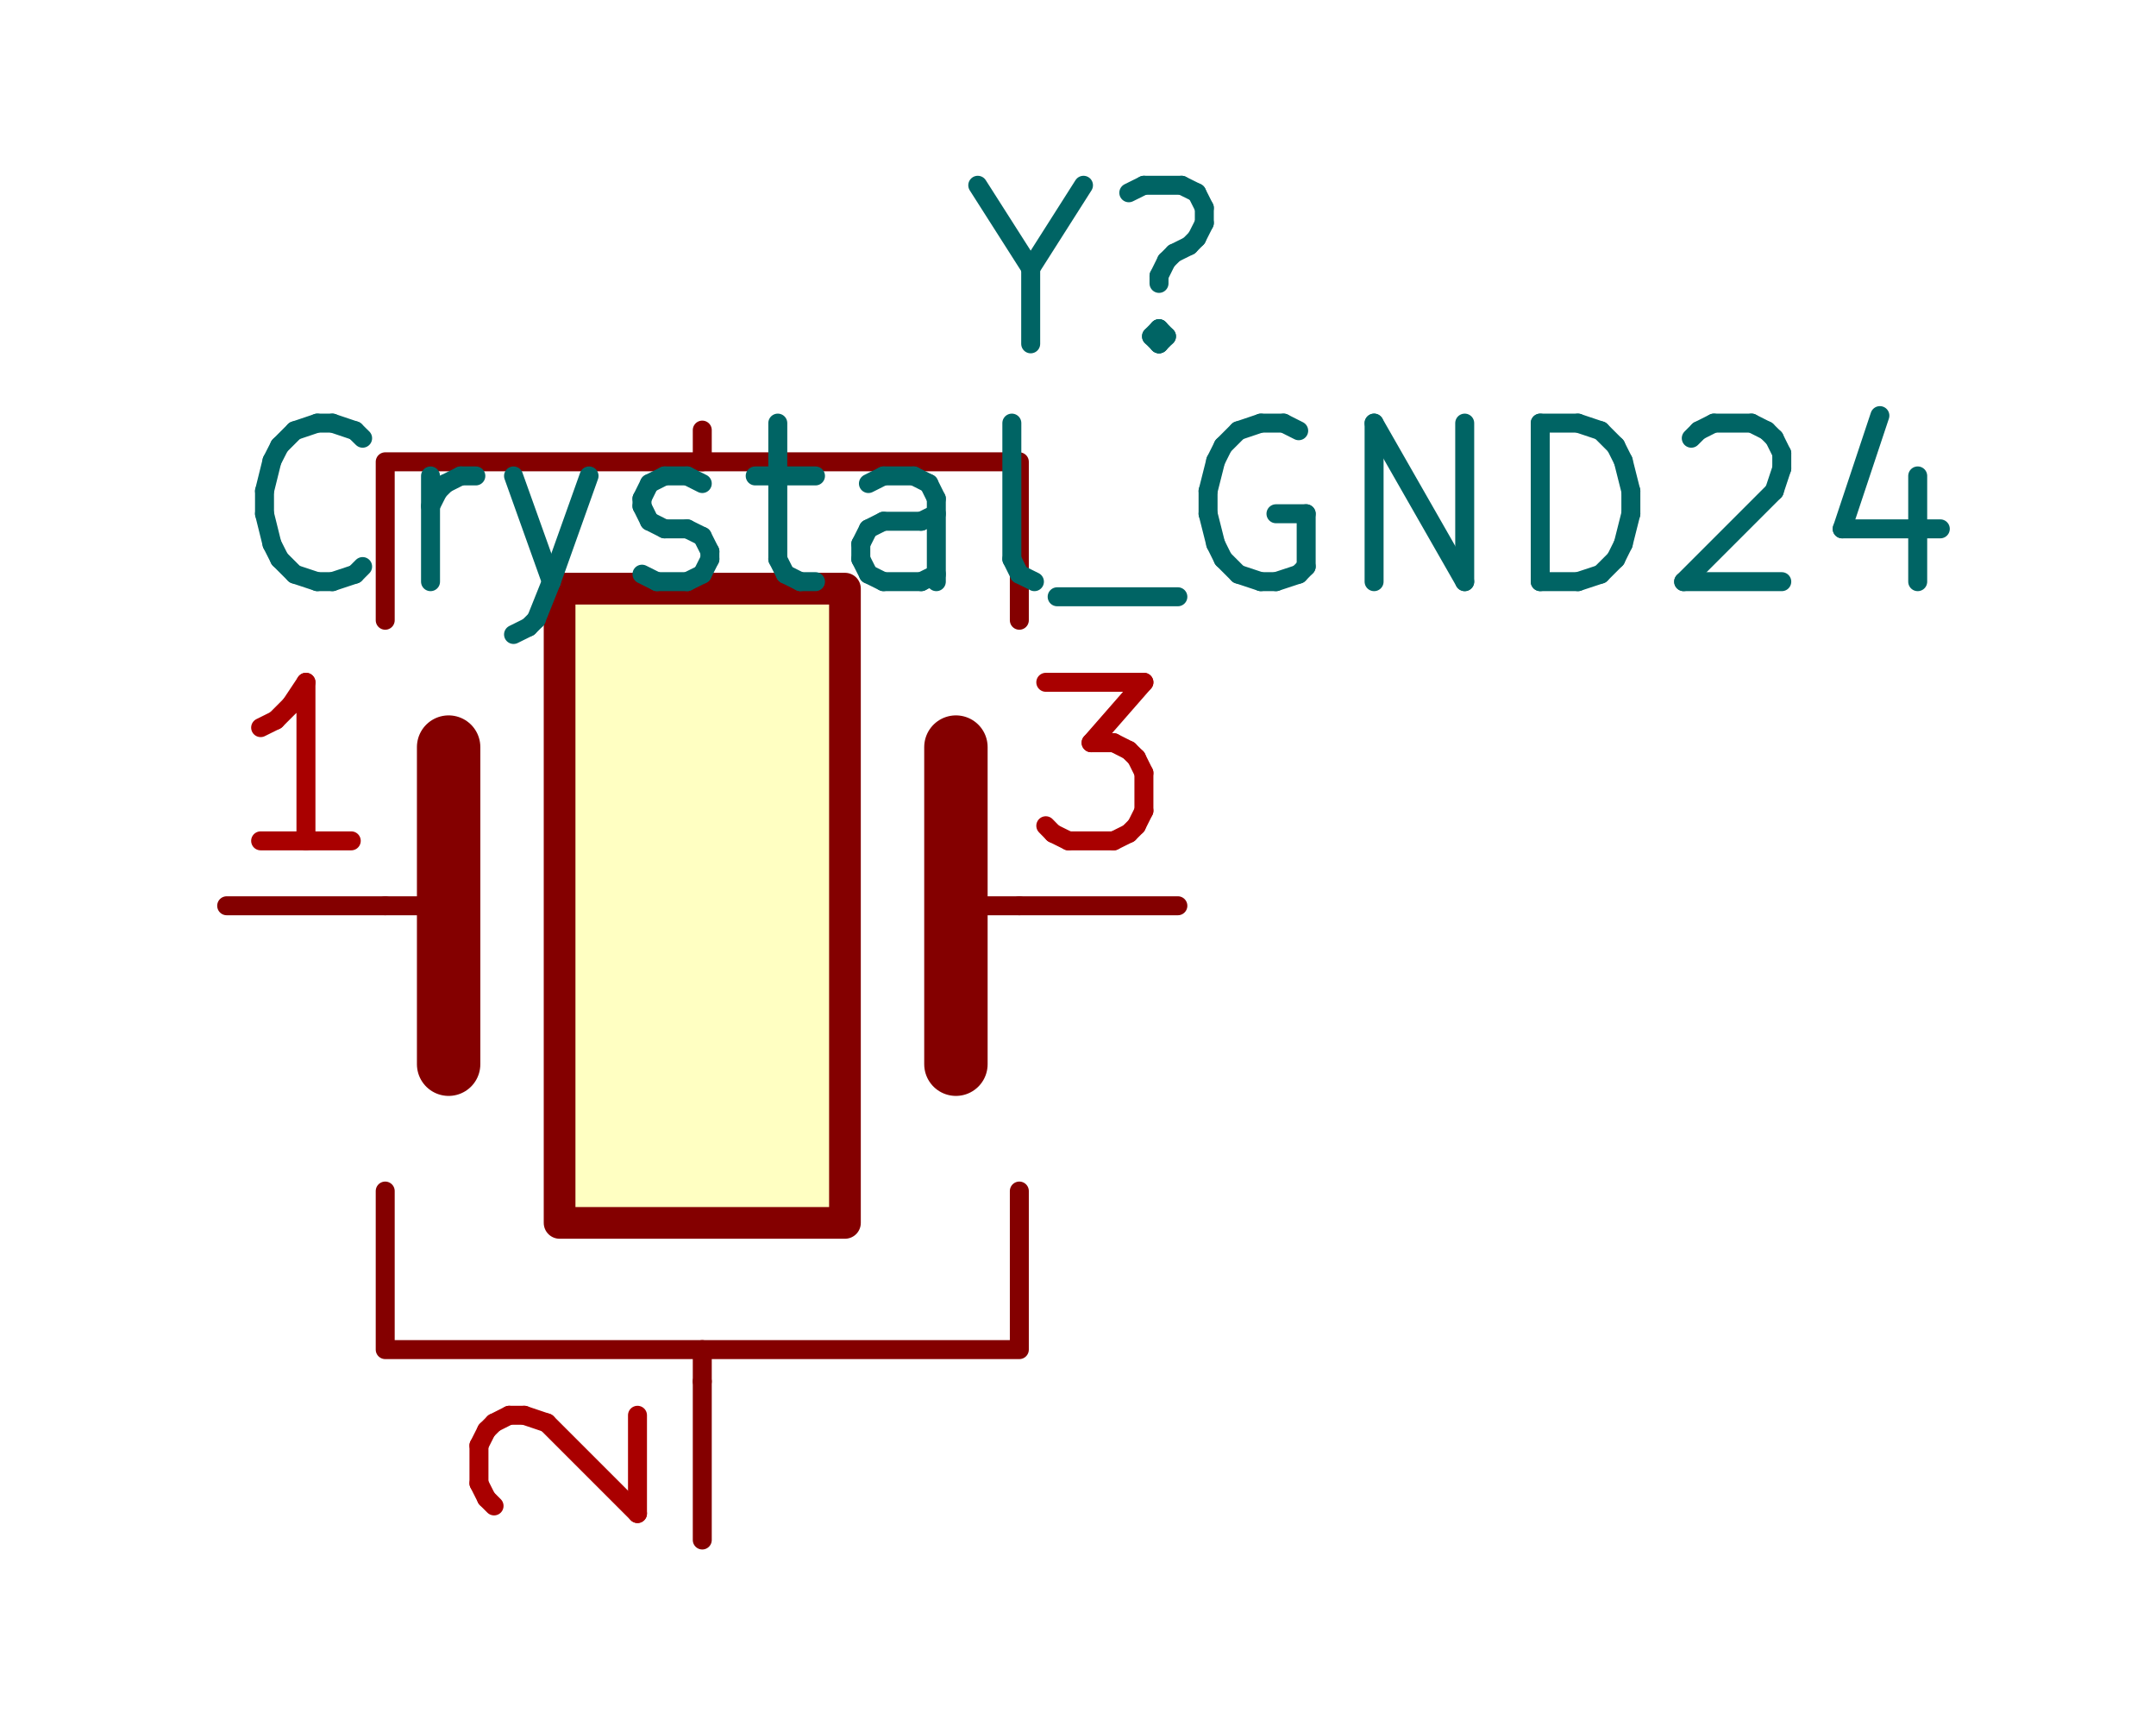
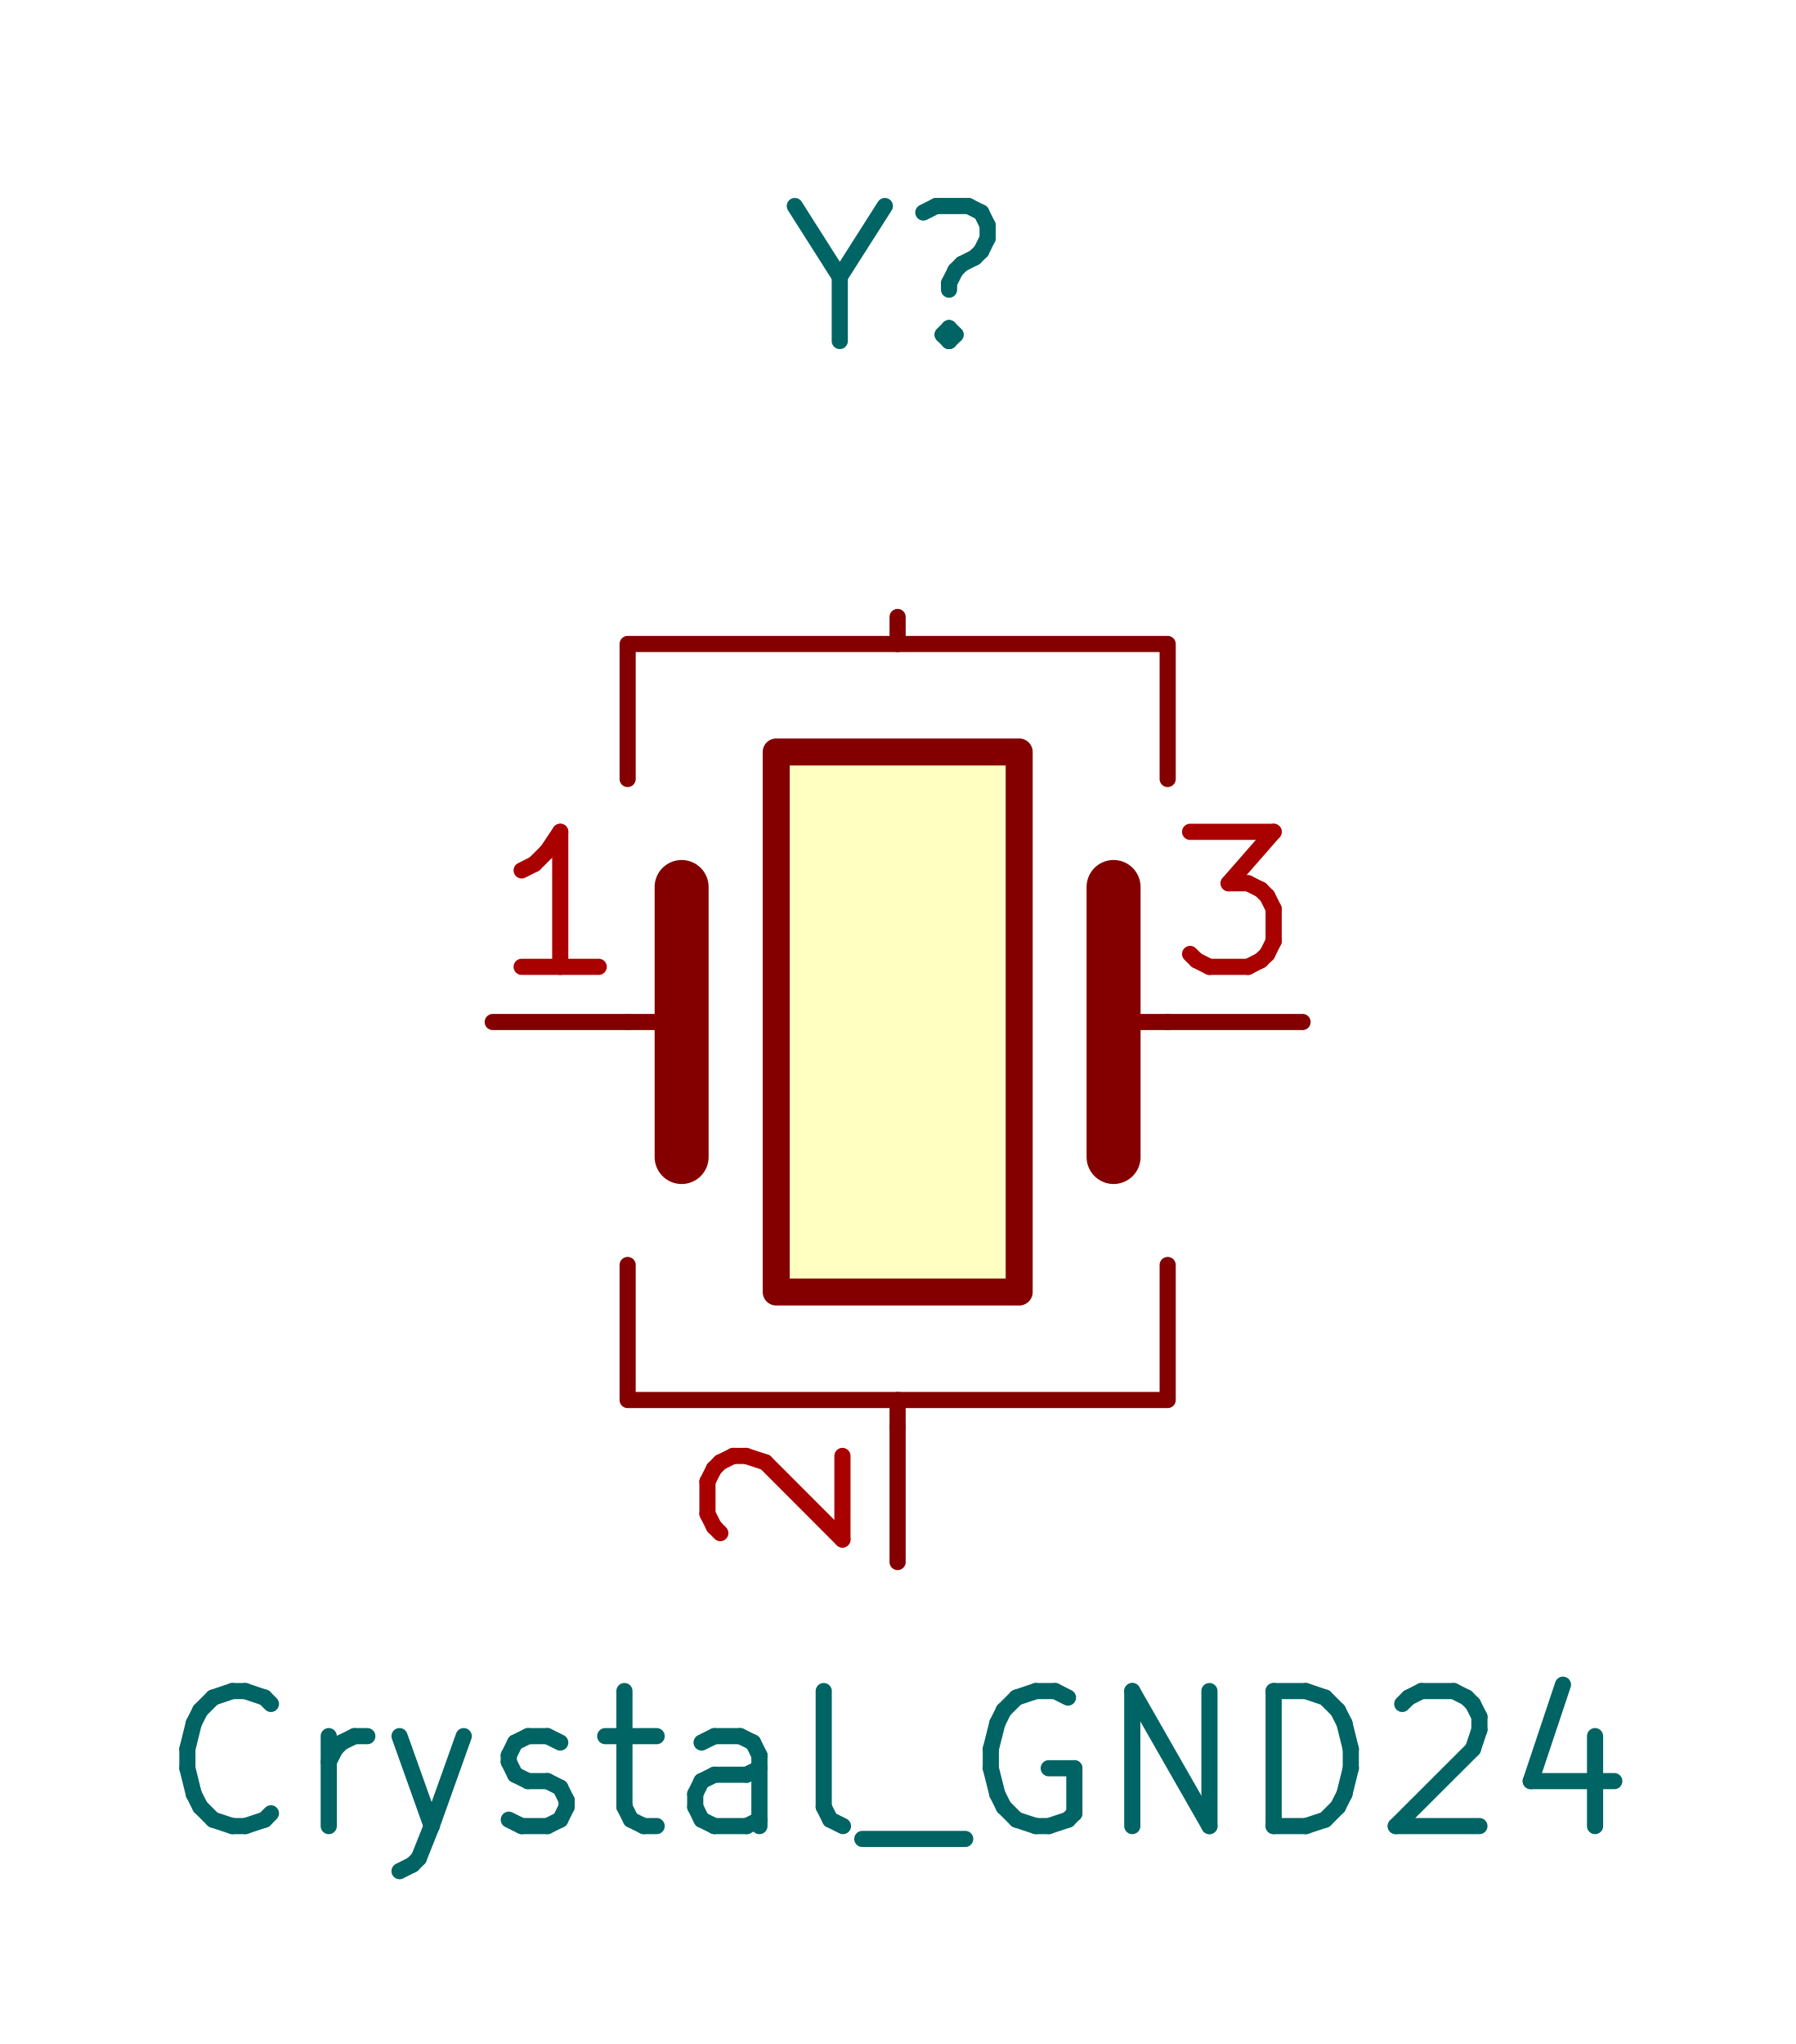
- <svg xmlns="http://www.w3.org/2000/svg" version="1.1" width="100%" height="100%" viewBox="0 0 17.272 13.868">
+ <svg xmlns="http://www.w3.org/2000/svg" version="1.1" width="100%" height="100%" viewBox="0 0 16.891 19.228">
  <g style="fill:#000000; fill-opacity:1;stroke:#000000; stroke-opacity:1; stroke-linecap:round; stroke-linejoin:round;" transform="translate(0 0) scale(1 1)">
</g>
  <g style="fill:#FFFFC2; fill-opacity:1; stroke:none;">
-     <rect x="4.483" y="4.715" width="2.286" height="5.08" rx="0" />
-     <path style="fill:none;  stroke:#840000; stroke-width:0.152; stroke-opacity:1;  stroke-linecap:round; stroke-linejoin:round;fill:none" d="M 3.086,4.968 3.086,3.699 8.166,3.699 8.166,4.968 " />
-     <path style="fill:none;  stroke:#840000; stroke-width:0.152; stroke-opacity:1;  stroke-linecap:round; stroke-linejoin:round;fill:none" d="M 3.086,7.255 3.594,7.255 " />
-     <path style="fill:none;  stroke:#840000; stroke-width:0.152; stroke-opacity:1;  stroke-linecap:round; stroke-linejoin:round;fill:none" d="M 3.086,9.54 3.086,10.81 8.166,10.81 8.166,9.54 " />
-     <path style="fill:none;  stroke:#840000; stroke-width:0.508; stroke-opacity:1;  stroke-linecap:round; stroke-linejoin:round;fill:none" d="M 3.594,8.524 3.594,5.984 " />
+     <rect x="7.303" y="7.074" width="2.286" height="5.08" rx="0" />
+     <path style="fill:none;  stroke:#840000; stroke-width:0.152; stroke-opacity:1;  stroke-linecap:round; stroke-linejoin:round;fill:none" d="M 5.905,7.328 5.905,6.058 10.986,6.058 10.986,7.328 " />
+     <path style="fill:none;  stroke:#840000; stroke-width:0.152; stroke-opacity:1;  stroke-linecap:round; stroke-linejoin:round;fill:none" d="M 5.905,9.614 6.413,9.614 " />
+     <path style="fill:none;  stroke:#840000; stroke-width:0.152; stroke-opacity:1;  stroke-linecap:round; stroke-linejoin:round;fill:none" d="M 5.905,11.9 5.905,13.17 10.986,13.17 10.986,11.9 " />
+     <path style="fill:none;  stroke:#840000; stroke-width:0.508; stroke-opacity:1;  stroke-linecap:round; stroke-linejoin:round;fill:none" d="M 6.413,10.884 6.413,8.344 " />
  </g>
  <g style="fill:none;  stroke:#840000; stroke-width:0.254; stroke-opacity:1;  stroke-linecap:round; stroke-linejoin:round;">
-     <rect x="4.483" y="4.715" width="2.286" height="5.08" rx="0" />
-     <path style="fill:none;  stroke:#840000; stroke-width:0.152; stroke-opacity:1;  stroke-linecap:round; stroke-linejoin:round;fill:none" d="M 5.626,3.445 5.626,3.699 " />
-     <path style="fill:none;  stroke:#840000; stroke-width:0.152; stroke-opacity:1;  stroke-linecap:round; stroke-linejoin:round;fill:none" d="M 5.626,11.065 5.626,10.81 " />
-     <path style="fill:none;  stroke:#840000; stroke-width:0.152; stroke-opacity:1;  stroke-linecap:round; stroke-linejoin:round;fill:none" d="M 7.658,7.255 8.166,7.255 " />
-     <path style="fill:none;  stroke:#840000; stroke-width:0.508; stroke-opacity:1;  stroke-linecap:round; stroke-linejoin:round;fill:none" d="M 7.658,8.524 7.658,5.984 " />
+     <rect x="7.303" y="7.074" width="2.286" height="5.08" rx="0" />
+     <path style="fill:none;  stroke:#840000; stroke-width:0.152; stroke-opacity:1;  stroke-linecap:round; stroke-linejoin:round;fill:none" d="M 8.445,5.804 8.445,6.058 " />
+     <path style="fill:none;  stroke:#840000; stroke-width:0.152; stroke-opacity:1;  stroke-linecap:round; stroke-linejoin:round;fill:none" d="M 8.445,13.424 8.445,13.17 " />
+     <path style="fill:none;  stroke:#840000; stroke-width:0.152; stroke-opacity:1;  stroke-linecap:round; stroke-linejoin:round;fill:none" d="M 10.477,9.614 10.986,9.614 " />
+     <path style="fill:none;  stroke:#840000; stroke-width:0.508; stroke-opacity:1;  stroke-linecap:round; stroke-linejoin:round;fill:none" d="M 10.477,10.884 10.477,8.344 " />
  </g>
  <g style="fill:none;  stroke:#840000; stroke-width:0.152; stroke-opacity:1;  stroke-linecap:round; stroke-linejoin:round;">
-     <path d="M3.086 7.255 L1.816 7.255 " />
+     <path d="M5.905 9.614 L4.636 9.614 " />
  </g>
  <g style="fill:none;  stroke:#A90000; stroke-width:0.152; stroke-opacity:1;  stroke-linecap:round; stroke-linejoin:round;">
-     <text x="2.451" y="6.899" textLength="1.413" font-size="1.693" lengthAdjust="spacingAndGlyphs" text-anchor="middle" opacity="0" stroke-opacity="0">1</text>
-     <g class="stroked-text">
-       <path d="M2.814 6.735 L2.088 6.735 " />
-       <path d="M2.451 6.735 L2.451 5.465 " />
-       <path d="M2.451 5.465 L2.33 5.647 " />
-       <path d="M2.33 5.647 L2.209 5.768 " />
-       <path d="M2.209 5.768 L2.088 5.828 " />
+     <text x="5.271" y="9.258" textLength="1.413" font-size="1.693" lengthAdjust="spacingAndGlyphs" text-anchor="middle" opacity="0" stroke-opacity="0">1</text>
+     <g class="stroked-text">
+       <path d="M5.633 9.095 L4.908 9.095 " />
+       <path d="M5.271 9.095 L5.271 7.825 " />
+       <path d="M5.271 7.825 L5.15 8.006 " />
+       <path d="M5.15 8.006 L5.029 8.127 " />
+       <path d="M5.029 8.127 L4.908 8.188 " />
    </g>
  </g>
  <g style="fill:none;  stroke:#840000; stroke-width:0.152; stroke-opacity:1;  stroke-linecap:round; stroke-linejoin:round;">
-     <path d="M5.626 11.065 L5.626 12.335 " />
+     <path d="M8.445 13.424 L8.445 14.694 " />
  </g>
  <g style="fill:none;  stroke:#A90000; stroke-width:0.152; stroke-opacity:1;  stroke-linecap:round; stroke-linejoin:round;">
-     <g transform="rotate(-90 5.2706 11.6995)">
-       <text x="5.271" y="11.7" textLength="1.413" font-size="1.693" lengthAdjust="spacingAndGlyphs" text-anchor="middle" opacity="0" stroke-opacity="0">2</text>
-     </g>
-     <g class="stroked-text">
-       <path d="M3.958 12.062 L3.898 12.002 " />
-       <path d="M3.898 12.002 L3.837 11.881 " />
-       <path d="M3.837 11.881 L3.837 11.578 " />
-       <path d="M3.837 11.578 L3.898 11.457 " />
-       <path d="M3.898 11.457 L3.958 11.397 " />
-       <path d="M3.958 11.397 L4.079 11.336 " />
-       <path d="M4.079 11.336 L4.2 11.336 " />
-       <path d="M4.2 11.336 L4.381 11.397 " />
-       <path d="M4.381 11.397 L5.107 12.123 " />
-       <path d="M5.107 12.123 L5.107 11.336 " />
+     <g transform="rotate(-90 8.0899 14.0589)">
+       <text x="8.09" y="14.059" textLength="1.413" font-size="1.693" lengthAdjust="spacingAndGlyphs" text-anchor="middle" opacity="0" stroke-opacity="0">2</text>
+     </g>
+     <g class="stroked-text">
+       <path d="M6.777 14.422 L6.717 14.361 " />
+       <path d="M6.717 14.361 L6.656 14.24 " />
+       <path d="M6.656 14.24 L6.656 13.938 " />
+       <path d="M6.656 13.938 L6.717 13.817 " />
+       <path d="M6.717 13.817 L6.777 13.756 " />
+       <path d="M6.777 13.756 L6.898 13.696 " />
+       <path d="M6.898 13.696 L7.019 13.696 " />
+       <path d="M7.019 13.696 L7.201 13.756 " />
+       <path d="M7.201 13.756 L7.926 14.482 " />
+       <path d="M7.926 14.482 L7.926 13.696 " />
    </g>
  </g>
  <g style="fill:none;  stroke:#840000; stroke-width:0.152; stroke-opacity:1;  stroke-linecap:round; stroke-linejoin:round;">
-     <path d="M8.166 7.255 L9.436 7.255 " />
+     <path d="M10.986 9.614 L12.255 9.614 " />
  </g>
  <g style="fill:none;  stroke:#A90000; stroke-width:0.152; stroke-opacity:1;  stroke-linecap:round; stroke-linejoin:round;">
-     <text x="8.801" y="6.899" textLength="1.413" font-size="1.693" lengthAdjust="spacingAndGlyphs" text-anchor="middle" opacity="0" stroke-opacity="0">3</text>
-     <g class="stroked-text">
-       <path d="M8.378 5.465 L9.164 5.465 " />
-       <path d="M9.164 5.465 L8.741 5.949 " />
-       <path d="M8.741 5.949 L8.922 5.949 " />
-       <path d="M8.922 5.949 L9.043 6.01 " />
-       <path d="M9.043 6.01 L9.104 6.07 " />
-       <path d="M9.104 6.07 L9.164 6.191 " />
-       <path d="M9.164 6.191 L9.164 6.494 " />
-       <path d="M9.164 6.494 L9.104 6.614 " />
-       <path d="M9.104 6.614 L9.043 6.675 " />
-       <path d="M9.043 6.675 L8.922 6.735 " />
-       <path d="M8.922 6.735 L8.559 6.735 " />
-       <path d="M8.559 6.735 L8.438 6.675 " />
-       <path d="M8.438 6.675 L8.378 6.614 " />
+     <text x="11.62" y="9.258" textLength="1.413" font-size="1.693" lengthAdjust="spacingAndGlyphs" text-anchor="middle" opacity="0" stroke-opacity="0">3</text>
+     <g class="stroked-text">
+       <path d="M11.197 7.825 L11.983 7.825 " />
+       <path d="M11.983 7.825 L11.56 8.309 " />
+       <path d="M11.56 8.309 L11.742 8.309 " />
+       <path d="M11.742 8.309 L11.862 8.369 " />
+       <path d="M11.862 8.369 L11.923 8.43 " />
+       <path d="M11.923 8.43 L11.983 8.55 " />
+       <path d="M11.983 8.55 L11.983 8.853 " />
+       <path d="M11.983 8.853 L11.923 8.974 " />
+       <path d="M11.923 8.974 L11.862 9.034 " />
+       <path d="M11.862 9.034 L11.742 9.095 " />
+       <path d="M11.742 9.095 L11.379 9.095 " />
+       <path d="M11.379 9.095 L11.258 9.034 " />
+       <path d="M11.258 9.034 L11.197 8.974 " />
    </g>
  </g>
  <g style="fill:none;  stroke:#006464; stroke-width:0.152; stroke-opacity:1;  stroke-linecap:round; stroke-linejoin:round;">
-     <text x="8.801" y="2.809" textLength="2.38" font-size="1.693" lengthAdjust="spacingAndGlyphs" text-anchor="middle" opacity="0" stroke-opacity="0">Y?</text>
-     <g class="stroked-text">
-       <path d="M8.257 2.149 L8.257 2.754 " />
-       <path d="M7.833 1.484 L8.257 2.149 " />
-       <path d="M8.257 2.149 L8.68 1.484 " />
-       <path d="M9.285 2.633 L9.345 2.694 " />
-       <path d="M9.345 2.694 L9.285 2.754 " />
-       <path d="M9.285 2.754 L9.225 2.694 " />
-       <path d="M9.225 2.694 L9.285 2.633 " />
-       <path d="M9.285 2.633 L9.285 2.754 " />
-       <path d="M9.043 1.544 L9.164 1.484 " />
-       <path d="M9.164 1.484 L9.466 1.484 " />
-       <path d="M9.466 1.484 L9.587 1.544 " />
-       <path d="M9.587 1.544 L9.648 1.665 " />
-       <path d="M9.648 1.665 L9.648 1.786 " />
-       <path d="M9.648 1.786 L9.587 1.907 " />
-       <path d="M9.587 1.907 L9.527 1.968 " />
-       <path d="M9.527 1.968 L9.406 2.028 " />
-       <path d="M9.406 2.028 L9.345 2.089 " />
-       <path d="M9.345 2.089 L9.285 2.21 " />
-       <path d="M9.285 2.21 L9.285 2.27 " />
-     </g>
-     <text x="8.801" y="4.715" textLength="14.052" font-size="1.693" lengthAdjust="spacingAndGlyphs" text-anchor="middle" opacity="0" stroke-opacity="0">Crystal_GND24</text>
-     <g class="stroked-text">
-       <path d="M2.905 4.538 L2.844 4.599 " />
-       <path d="M2.844 4.599 L2.663 4.659 " />
-       <path d="M2.663 4.659 L2.542 4.659 " />
-       <path d="M2.542 4.659 L2.361 4.599 " />
-       <path d="M2.361 4.599 L2.24 4.478 " />
-       <path d="M2.24 4.478 L2.179 4.357 " />
-       <path d="M2.179 4.357 L2.119 4.115 " />
-       <path d="M2.119 4.115 L2.119 3.933 " />
-       <path d="M2.119 3.933 L2.179 3.691 " />
-       <path d="M2.179 3.691 L2.24 3.571 " />
-       <path d="M2.24 3.571 L2.361 3.45 " />
-       <path d="M2.361 3.45 L2.542 3.389 " />
-       <path d="M2.542 3.389 L2.663 3.389 " />
-       <path d="M2.663 3.389 L2.844 3.45 " />
-       <path d="M2.844 3.45 L2.905 3.51 " />
-       <path d="M3.449 4.659 L3.449 3.812 " />
-       <path d="M3.449 4.054 L3.51 3.933 " />
-       <path d="M3.51 3.933 L3.57 3.873 " />
-       <path d="M3.57 3.873 L3.691 3.812 " />
-       <path d="M3.691 3.812 L3.812 3.812 " />
-       <path d="M4.114 3.812 L4.417 4.659 " />
-       <path d="M4.719 3.812 L4.417 4.659 " />
-       <path d="M4.417 4.659 L4.296 4.961 " />
-       <path d="M4.296 4.961 L4.235 5.022 " />
-       <path d="M4.235 5.022 L4.114 5.082 " />
-       <path d="M5.143 4.599 L5.263 4.659 " />
-       <path d="M5.263 4.659 L5.505 4.659 " />
-       <path d="M5.505 4.659 L5.626 4.599 " />
-       <path d="M5.626 4.599 L5.687 4.478 " />
-       <path d="M5.687 4.478 L5.687 4.417 " />
-       <path d="M5.687 4.417 L5.626 4.296 " />
-       <path d="M5.626 4.296 L5.505 4.236 " />
-       <path d="M5.505 4.236 L5.324 4.236 " />
-       <path d="M5.324 4.236 L5.203 4.175 " />
-       <path d="M5.203 4.175 L5.143 4.054 " />
-       <path d="M5.143 4.054 L5.143 3.994 " />
-       <path d="M5.143 3.994 L5.203 3.873 " />
-       <path d="M5.203 3.873 L5.324 3.812 " />
-       <path d="M5.324 3.812 L5.505 3.812 " />
-       <path d="M5.505 3.812 L5.626 3.873 " />
-       <path d="M6.05 3.812 L6.533 3.812 " />
-       <path d="M6.231 3.389 L6.231 4.478 " />
-       <path d="M6.231 4.478 L6.292 4.599 " />
-       <path d="M6.292 4.599 L6.412 4.659 " />
-       <path d="M6.412 4.659 L6.533 4.659 " />
-       <path d="M7.501 4.659 L7.501 3.994 " />
-       <path d="M7.501 3.994 L7.441 3.873 " />
-       <path d="M7.441 3.873 L7.32 3.812 " />
-       <path d="M7.32 3.812 L7.078 3.812 " />
-       <path d="M7.078 3.812 L6.957 3.873 " />
-       <path d="M7.501 4.599 L7.38 4.659 " />
-       <path d="M7.38 4.659 L7.078 4.659 " />
-       <path d="M7.078 4.659 L6.957 4.599 " />
-       <path d="M6.957 4.599 L6.896 4.478 " />
-       <path d="M6.896 4.478 L6.896 4.357 " />
-       <path d="M6.896 4.357 L6.957 4.236 " />
-       <path d="M6.957 4.236 L7.078 4.175 " />
-       <path d="M7.078 4.175 L7.38 4.175 " />
-       <path d="M7.38 4.175 L7.501 4.115 " />
-       <path d="M8.287 4.659 L8.166 4.599 " />
-       <path d="M8.166 4.599 L8.106 4.478 " />
-       <path d="M8.106 4.478 L8.106 3.389 " />
-       <path d="M8.469 4.78 L9.436 4.78 " />
-       <path d="M10.404 3.45 L10.283 3.389 " />
-       <path d="M10.283 3.389 L10.101 3.389 " />
-       <path d="M10.101 3.389 L9.92 3.45 " />
-       <path d="M9.92 3.45 L9.799 3.571 " />
-       <path d="M9.799 3.571 L9.739 3.691 " />
-       <path d="M9.739 3.691 L9.678 3.933 " />
-       <path d="M9.678 3.933 L9.678 4.115 " />
-       <path d="M9.678 4.115 L9.739 4.357 " />
-       <path d="M9.739 4.357 L9.799 4.478 " />
-       <path d="M9.799 4.478 L9.92 4.599 " />
-       <path d="M9.92 4.599 L10.101 4.659 " />
-       <path d="M10.101 4.659 L10.222 4.659 " />
-       <path d="M10.222 4.659 L10.404 4.599 " />
-       <path d="M10.404 4.599 L10.464 4.538 " />
-       <path d="M10.464 4.538 L10.464 4.115 " />
-       <path d="M10.464 4.115 L10.222 4.115 " />
-       <path d="M11.008 4.659 L11.008 3.389 " />
-       <path d="M11.008 3.389 L11.734 4.659 " />
-       <path d="M11.734 4.659 L11.734 3.389 " />
-       <path d="M12.339 4.659 L12.339 3.389 " />
-       <path d="M12.339 3.389 L12.641 3.389 " />
-       <path d="M12.641 3.389 L12.823 3.45 " />
-       <path d="M12.823 3.45 L12.944 3.571 " />
-       <path d="M12.944 3.571 L13.004 3.691 " />
-       <path d="M13.004 3.691 L13.065 3.933 " />
-       <path d="M13.065 3.933 L13.065 4.115 " />
-       <path d="M13.065 4.115 L13.004 4.357 " />
-       <path d="M13.004 4.357 L12.944 4.478 " />
-       <path d="M12.944 4.478 L12.823 4.599 " />
-       <path d="M12.823 4.599 L12.641 4.659 " />
-       <path d="M12.641 4.659 L12.339 4.659 " />
-       <path d="M13.549 3.51 L13.609 3.45 " />
-       <path d="M13.609 3.45 L13.73 3.389 " />
-       <path d="M13.73 3.389 L14.032 3.389 " />
-       <path d="M14.032 3.389 L14.153 3.45 " />
-       <path d="M14.153 3.45 L14.214 3.51 " />
-       <path d="M14.214 3.51 L14.274 3.631 " />
-       <path d="M14.274 3.631 L14.274 3.752 " />
-       <path d="M14.274 3.752 L14.214 3.933 " />
-       <path d="M14.214 3.933 L13.488 4.659 " />
-       <path d="M13.488 4.659 L14.274 4.659 " />
-       <path d="M15.363 3.812 L15.363 4.659 " />
-       <path d="M15.06 3.329 L14.758 4.236 " />
-       <path d="M14.758 4.236 L15.544 4.236 " />
+     <text x="8.445" y="3.264" textLength="2.38" font-size="1.693" lengthAdjust="spacingAndGlyphs" text-anchor="middle" opacity="0" stroke-opacity="0">Y?</text>
+     <g class="stroked-text">
+       <path d="M7.901 2.604 L7.901 3.208 " />
+       <path d="M7.478 1.938 L7.901 2.604 " />
+       <path d="M7.901 2.604 L8.325 1.938 " />
+       <path d="M8.929 3.087 L8.99 3.148 " />
+       <path d="M8.99 3.148 L8.929 3.208 " />
+       <path d="M8.929 3.208 L8.869 3.148 " />
+       <path d="M8.869 3.148 L8.929 3.087 " />
+       <path d="M8.929 3.087 L8.929 3.208 " />
+       <path d="M8.687 1.999 L8.808 1.938 " />
+       <path d="M8.808 1.938 L9.111 1.938 " />
+       <path d="M9.111 1.938 L9.232 1.999 " />
+       <path d="M9.232 1.999 L9.292 2.12 " />
+       <path d="M9.292 2.12 L9.292 2.241 " />
+       <path d="M9.292 2.241 L9.232 2.362 " />
+       <path d="M9.232 2.362 L9.171 2.422 " />
+       <path d="M9.171 2.422 L9.05 2.483 " />
+       <path d="M9.05 2.483 L8.99 2.543 " />
+       <path d="M8.99 2.543 L8.929 2.664 " />
+       <path d="M8.929 2.664 L8.929 2.725 " />
+     </g>
+     <text x="8.445" y="17.234" textLength="14.052" font-size="1.693" lengthAdjust="spacingAndGlyphs" text-anchor="middle" opacity="0" stroke-opacity="0">Crystal_GND24</text>
+     <g class="stroked-text">
+       <path d="M2.549 17.058 L2.489 17.118 " />
+       <path d="M2.489 17.118 L2.307 17.178 " />
+       <path d="M2.307 17.178 L2.186 17.178 " />
+       <path d="M2.186 17.178 L2.005 17.118 " />
+       <path d="M2.005 17.118 L1.884 16.997 " />
+       <path d="M1.884 16.997 L1.823 16.876 " />
+       <path d="M1.823 16.876 L1.763 16.634 " />
+       <path d="M1.763 16.634 L1.763 16.453 " />
+       <path d="M1.763 16.453 L1.823 16.211 " />
+       <path d="M1.823 16.211 L1.884 16.09 " />
+       <path d="M1.884 16.09 L2.005 15.969 " />
+       <path d="M2.005 15.969 L2.186 15.908 " />
+       <path d="M2.186 15.908 L2.307 15.908 " />
+       <path d="M2.307 15.908 L2.489 15.969 " />
+       <path d="M2.489 15.969 L2.549 16.029 " />
+       <path d="M3.093 17.178 L3.093 16.332 " />
+       <path d="M3.093 16.574 L3.154 16.453 " />
+       <path d="M3.154 16.453 L3.214 16.392 " />
+       <path d="M3.214 16.392 L3.335 16.332 " />
+       <path d="M3.335 16.332 L3.456 16.332 " />
+       <path d="M3.759 16.332 L4.061 17.178 " />
+       <path d="M4.363 16.332 L4.061 17.178 " />
+       <path d="M4.061 17.178 L3.94 17.481 " />
+       <path d="M3.94 17.481 L3.88 17.541 " />
+       <path d="M3.88 17.541 L3.759 17.602 " />
+       <path d="M4.787 17.118 L4.908 17.178 " />
+       <path d="M4.908 17.178 L5.15 17.178 " />
+       <path d="M5.15 17.178 L5.271 17.118 " />
+       <path d="M5.271 17.118 L5.331 16.997 " />
+       <path d="M5.331 16.997 L5.331 16.936 " />
+       <path d="M5.331 16.936 L5.271 16.816 " />
+       <path d="M5.271 16.816 L5.15 16.755 " />
+       <path d="M5.15 16.755 L4.968 16.755 " />
+       <path d="M4.968 16.755 L4.847 16.695 " />
+       <path d="M4.847 16.695 L4.787 16.574 " />
+       <path d="M4.787 16.574 L4.787 16.513 " />
+       <path d="M4.787 16.513 L4.847 16.392 " />
+       <path d="M4.847 16.392 L4.968 16.332 " />
+       <path d="M4.968 16.332 L5.15 16.332 " />
+       <path d="M5.15 16.332 L5.271 16.392 " />
+       <path d="M5.694 16.332 L6.178 16.332 " />
+       <path d="M5.875 15.908 L5.875 16.997 " />
+       <path d="M5.875 16.997 L5.936 17.118 " />
+       <path d="M5.936 17.118 L6.057 17.178 " />
+       <path d="M6.057 17.178 L6.178 17.178 " />
+       <path d="M7.145 17.178 L7.145 16.513 " />
+       <path d="M7.145 16.513 L7.085 16.392 " />
+       <path d="M7.085 16.392 L6.964 16.332 " />
+       <path d="M6.964 16.332 L6.722 16.332 " />
+       <path d="M6.722 16.332 L6.601 16.392 " />
+       <path d="M7.145 17.118 L7.024 17.178 " />
+       <path d="M7.024 17.178 L6.722 17.178 " />
+       <path d="M6.722 17.178 L6.601 17.118 " />
+       <path d="M6.601 17.118 L6.541 16.997 " />
+       <path d="M6.541 16.997 L6.541 16.876 " />
+       <path d="M6.541 16.876 L6.601 16.755 " />
+       <path d="M6.601 16.755 L6.722 16.695 " />
+       <path d="M6.722 16.695 L7.024 16.695 " />
+       <path d="M7.024 16.695 L7.145 16.634 " />
+       <path d="M7.931 17.178 L7.811 17.118 " />
+       <path d="M7.811 17.118 L7.75 16.997 " />
+       <path d="M7.75 16.997 L7.75 15.908 " />
+       <path d="M8.113 17.299 L9.081 17.299 " />
+       <path d="M10.048 15.969 L9.927 15.908 " />
+       <path d="M9.927 15.908 L9.746 15.908 " />
+       <path d="M9.746 15.908 L9.564 15.969 " />
+       <path d="M9.564 15.969 L9.443 16.09 " />
+       <path d="M9.443 16.09 L9.383 16.211 " />
+       <path d="M9.383 16.211 L9.322 16.453 " />
+       <path d="M9.322 16.453 L9.322 16.634 " />
+       <path d="M9.322 16.634 L9.383 16.876 " />
+       <path d="M9.383 16.876 L9.443 16.997 " />
+       <path d="M9.443 16.997 L9.564 17.118 " />
+       <path d="M9.564 17.118 L9.746 17.178 " />
+       <path d="M9.746 17.178 L9.867 17.178 " />
+       <path d="M9.867 17.178 L10.048 17.118 " />
+       <path d="M10.048 17.118 L10.108 17.058 " />
+       <path d="M10.108 17.058 L10.108 16.634 " />
+       <path d="M10.108 16.634 L9.867 16.634 " />
+       <path d="M10.653 17.178 L10.653 15.908 " />
+       <path d="M10.653 15.908 L11.379 17.178 " />
+       <path d="M11.379 17.178 L11.379 15.908 " />
+       <path d="M11.983 17.178 L11.983 15.908 " />
+       <path d="M11.983 15.908 L12.286 15.908 " />
+       <path d="M12.286 15.908 L12.467 15.969 " />
+       <path d="M12.467 15.969 L12.588 16.09 " />
+       <path d="M12.588 16.09 L12.649 16.211 " />
+       <path d="M12.649 16.211 L12.709 16.453 " />
+       <path d="M12.709 16.453 L12.709 16.634 " />
+       <path d="M12.709 16.634 L12.649 16.876 " />
+       <path d="M12.649 16.876 L12.588 16.997 " />
+       <path d="M12.588 16.997 L12.467 17.118 " />
+       <path d="M12.467 17.118 L12.286 17.178 " />
+       <path d="M12.286 17.178 L11.983 17.178 " />
+       <path d="M13.193 16.029 L13.253 15.969 " />
+       <path d="M13.253 15.969 L13.374 15.908 " />
+       <path d="M13.374 15.908 L13.677 15.908 " />
+       <path d="M13.677 15.908 L13.798 15.969 " />
+       <path d="M13.798 15.969 L13.858 16.029 " />
+       <path d="M13.858 16.029 L13.919 16.15 " />
+       <path d="M13.919 16.15 L13.919 16.271 " />
+       <path d="M13.919 16.271 L13.858 16.453 " />
+       <path d="M13.858 16.453 L13.132 17.178 " />
+       <path d="M13.132 17.178 L13.919 17.178 " />
+       <path d="M15.007 16.332 L15.007 17.178 " />
+       <path d="M14.705 15.848 L14.402 16.755 " />
+       <path d="M14.402 16.755 L15.188 16.755 " />
    </g>
  </g>
</svg>
